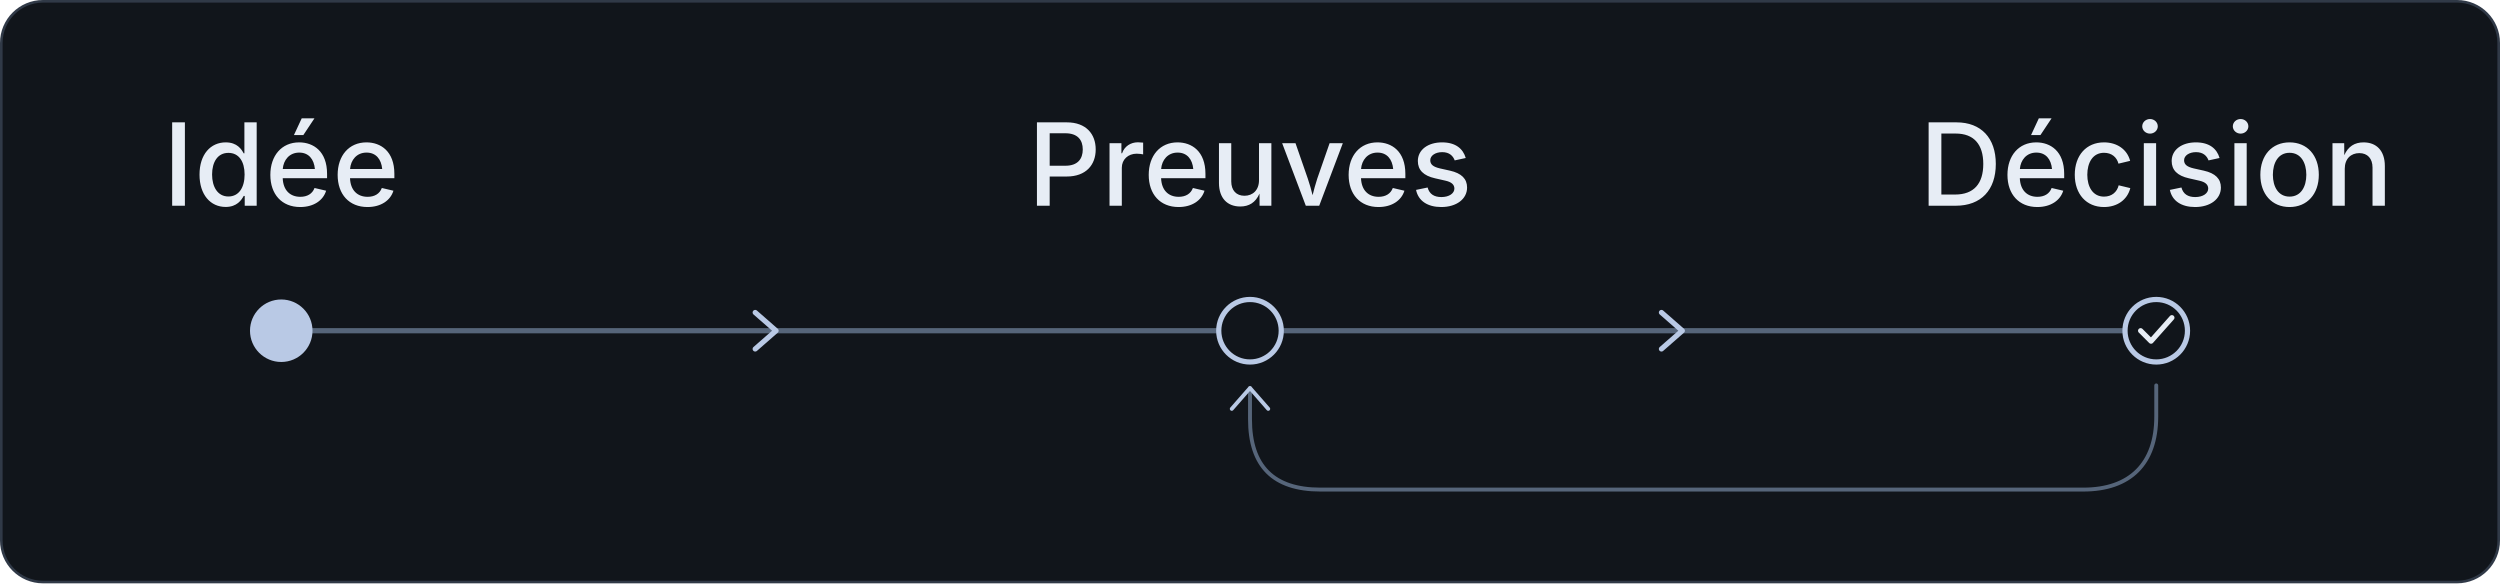
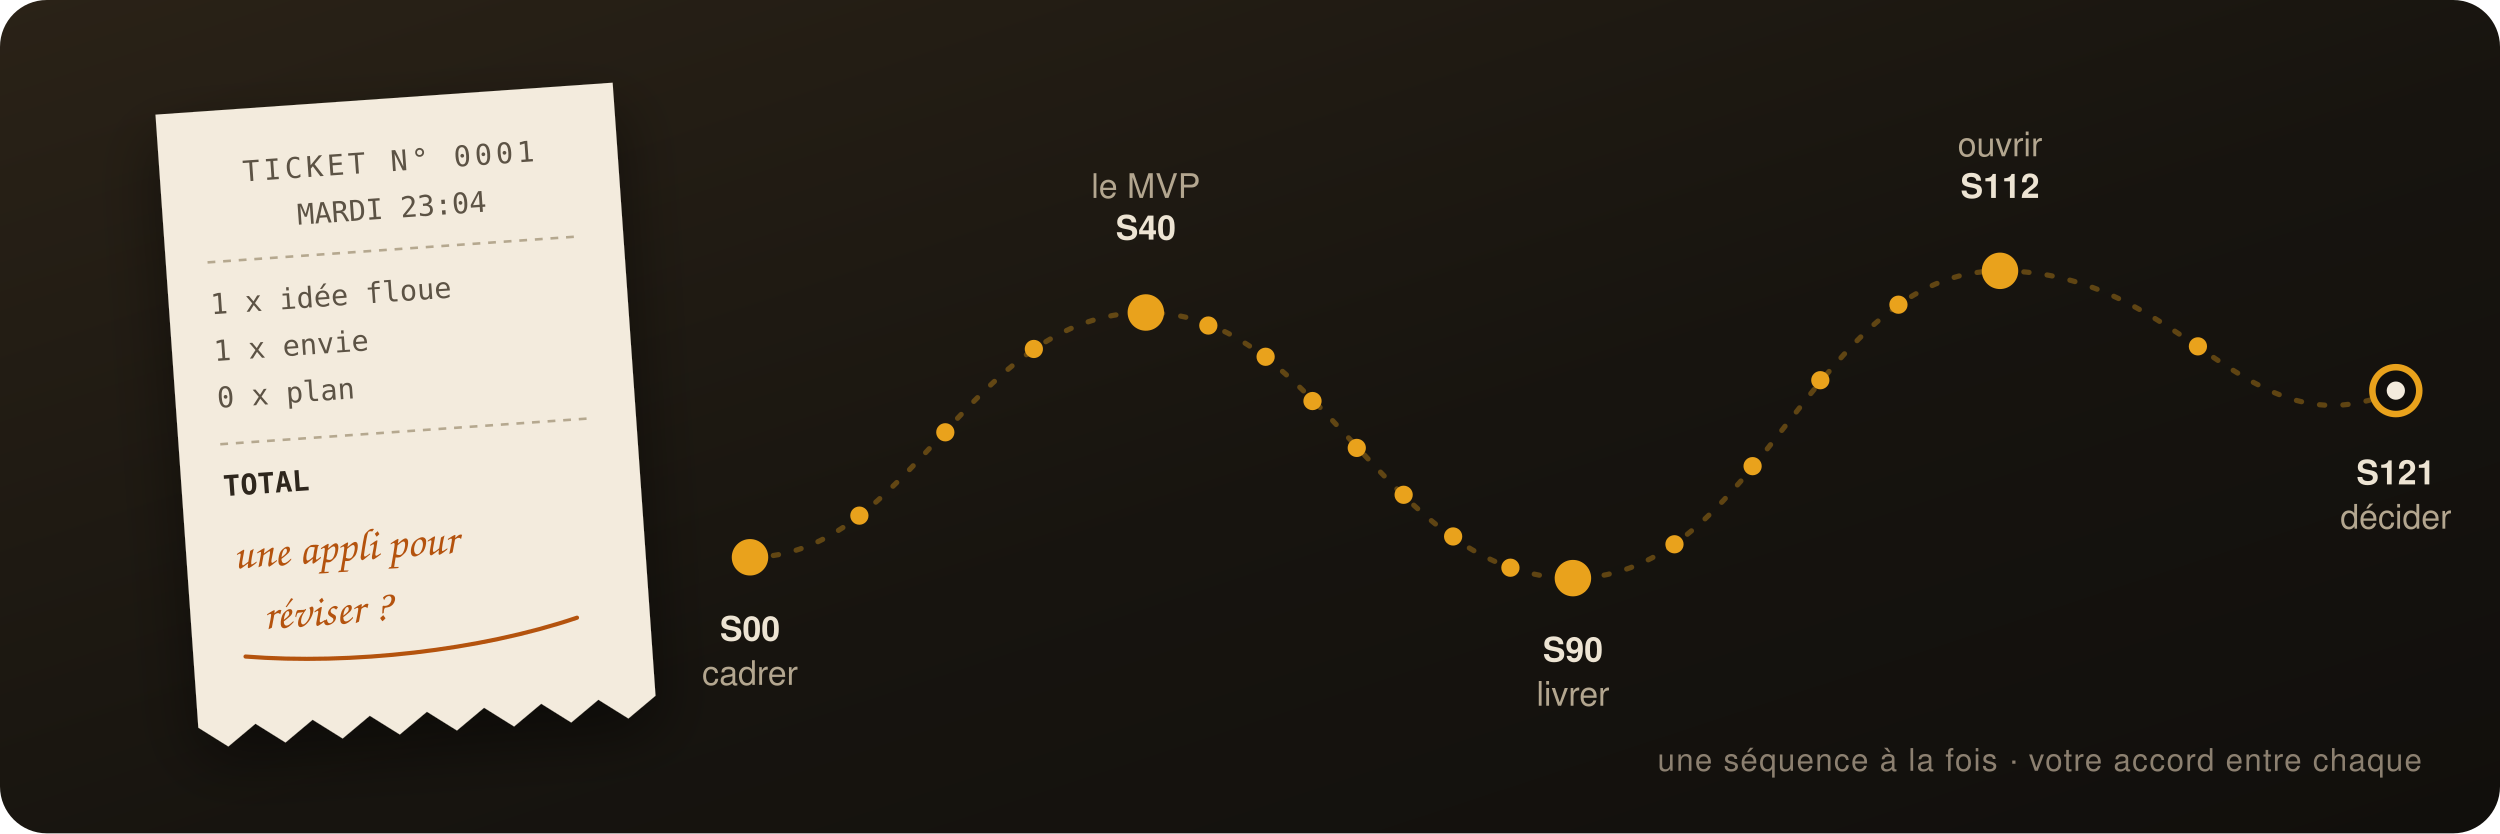
- <svg xmlns="http://www.w3.org/2000/svg" width="960" height="224" viewBox="0 0 960 224" fill="none" role="img" aria-labelledby="title desc">
-   <rect x=".5" y=".5" width="959" height="223" rx="16" fill="#11151B" stroke="#303947" />
-   <g font-family="Inter, ui-sans-serif, system-ui, sans-serif" font-size="44" font-weight="550" text-anchor="middle" fill="#E7EDF5">
-     <text x="108" y="79">Idée</text>
-     <text x="480" y="79">Preuves</text>
-     <text x="828" y="79">Décision</text>
+ <svg xmlns="http://www.w3.org/2000/svg" width="960" height="320" viewBox="0 0 960 320" fill="none" role="img" aria-labelledby="title desc">
+   <defs>
+     <filter id="paper" x="-10%" y="-10%" width="120%" height="130%">
+       <feDropShadow dx="0" dy="10" stdDeviation="12" flood-color="#000" flood-opacity=".45" />
+     </filter>
+     <linearGradient id="lamp" x1="0" y1="0" x2="1" y2="1">
+       <stop offset="0" stop-color="#2A2217" />
+       <stop offset=".55" stop-color="#17140F" />
+       <stop offset="1" stop-color="#110F0C" />
+     </linearGradient>
+   </defs>
+   <rect width="960" height="320" rx="18" fill="url(#lamp)" />
+   <g transform="rotate(-4 150 160)" filter="url(#paper)">
+     <path d="M68 38h176v236l-11 8-11-8-11 8-11-8-11 8-11-8-11 8-11-8-11 8-11-8-11 8-11-8-11 8-11-8-11 8-11-8z" fill="#F3EBDD" />
+     <g font-family="ui-monospace, SFMono-Regular, Menlo, Consolas, monospace" font-size="11" fill="#5C5244">
+       <text x="156" y="66" text-anchor="middle" letter-spacing="1.5">TICKET N° 0001</text>
+       <text x="156" y="84" text-anchor="middle">MARDI   23:04</text>
+       <path d="M84 96h144" stroke="#B5A88F" stroke-dasharray="3 3" />
+       <text x="84" y="116">1 x idée floue</text>
+       <text x="84" y="134">1 x envie</text>
+       <text x="84" y="152">0 x plan</text>
+       <path d="M84 166h144" stroke="#B5A88F" stroke-dasharray="3 3" />
+       <text x="84" y="186" font-weight="700" fill="#2E271E">TOTAL</text>
+     </g>
+     <g font-family="'Segoe Print', 'Bradley Hand', 'Comic Neue', cursive" font-size="17" fill="#B4520F">
+       <text x="86" y="214">une appli pour</text>
+       <text x="96" y="238">réviser ?</text>
+     </g>
+     <path d="M88 248c40 6 90 4 128-6" stroke="#B4520F" stroke-width="1.6" stroke-linecap="round" />
  </g>
-   <path d="M108 127H828" stroke="#56657A" stroke-width="2" />
-   <path d="m290 120 8 7-8 7m348-14 8 7-8 7" stroke="#B9C9E5" stroke-width="2" stroke-linecap="round" stroke-linejoin="round" />
-   <circle cx="108" cy="127" r="12" fill="#B9C9E5" />
-   <circle cx="480" cy="127" r="12" fill="#11151B" stroke="#B9C9E5" stroke-width="2" />
-   <circle cx="828" cy="127" r="12" fill="#11151B" stroke="#B9C9E5" stroke-width="2" />
-   <path d="m822 127 4 4 8-9" stroke="#E7EDF5" stroke-width="2" stroke-linecap="round" stroke-linejoin="round" />
-   <path d="M828 148v12c0 18-10 28-28 28H507c-18 0-27-9-27-27v-12" stroke="#56657A" stroke-width="1.5" stroke-linecap="round" />
-   <path d="m473 157 7-8 7 8" stroke="#B9C9E5" stroke-width="1.5" stroke-linecap="round" stroke-linejoin="round" />
+   <g transform="translate(20 0)">
+     <path id="route" d="M268 214C330 214 352 120 420 120S512 222 584 222 676 104 748 104 842 176 900 150" stroke="#E9A21C" stroke-opacity=".35" stroke-width="2" stroke-dasharray="2 7" stroke-linecap="round" />
+     <g fill="#E9A21C">
+       <circle cx="268" cy="214" r="7" />
+       <circle cx="310" cy="198" r="3.5" />
+       <circle cx="343" cy="166" r="3.5" />
+       <circle cx="377" cy="134" r="3.5" />
+       <circle cx="420" cy="120" r="7" />
+       <circle cx="444" cy="125" r="3.5" />
+       <circle cx="466" cy="137" r="3.5" />
+       <circle cx="484" cy="154" r="3.5" />
+       <circle cx="501" cy="172" r="3.5" />
+       <circle cx="519" cy="190" r="3.5" />
+       <circle cx="538" cy="206" r="3.5" />
+       <circle cx="560" cy="218" r="3.5" />
+       <circle cx="584" cy="222" r="7" />
+       <circle cx="623" cy="209" r="3.5" />
+       <circle cx="653" cy="179" r="3.5" />
+       <circle cx="679" cy="146" r="3.5" />
+       <circle cx="709" cy="117" r="3.5" />
+       <circle cx="748" cy="104" r="7" />
+       <circle cx="824" cy="133" r="3.5" />
+     </g>
+     <circle cx="900" cy="150" r="9" fill="#110F0C" stroke="#E9A21C" stroke-width="2.5" />
+     <circle cx="900" cy="150" r="3.5" fill="#F3EBDD" />
+     <g font-family="ui-sans-serif, -apple-system, 'Segoe UI', Helvetica, Arial, sans-serif" font-size="13" fill="#EDE4D3">
+       <text x="268" y="246" text-anchor="middle" font-weight="650">S00</text>
+       <text x="268" y="263" text-anchor="middle" fill="#B3A68F">cadrer</text>
+       <text x="420" y="92" text-anchor="middle" font-weight="650">S40</text>
+       <text x="420" y="76" text-anchor="middle" fill="#B3A68F">le MVP</text>
+       <text x="584" y="254" text-anchor="middle" font-weight="650">S90</text>
+       <text x="584" y="271" text-anchor="middle" fill="#B3A68F">livrer</text>
+       <text x="748" y="76" text-anchor="middle" font-weight="650">S112</text>
+       <text x="748" y="60" text-anchor="middle" fill="#B3A68F">ouvrir</text>
+       <text x="900" y="186" text-anchor="middle" font-weight="650">S121</text>
+       <text x="900" y="203" text-anchor="middle" fill="#B3A68F">décider</text>
+     </g>
+   </g>
+   <text x="930" y="296" text-anchor="end" font-family="ui-sans-serif, -apple-system, 'Segoe UI', Helvetica, Arial, sans-serif" font-size="12" fill="#8C8070" letter-spacing=".5">une séquence à la fois · votre accord entre chaque</text>
</svg>
